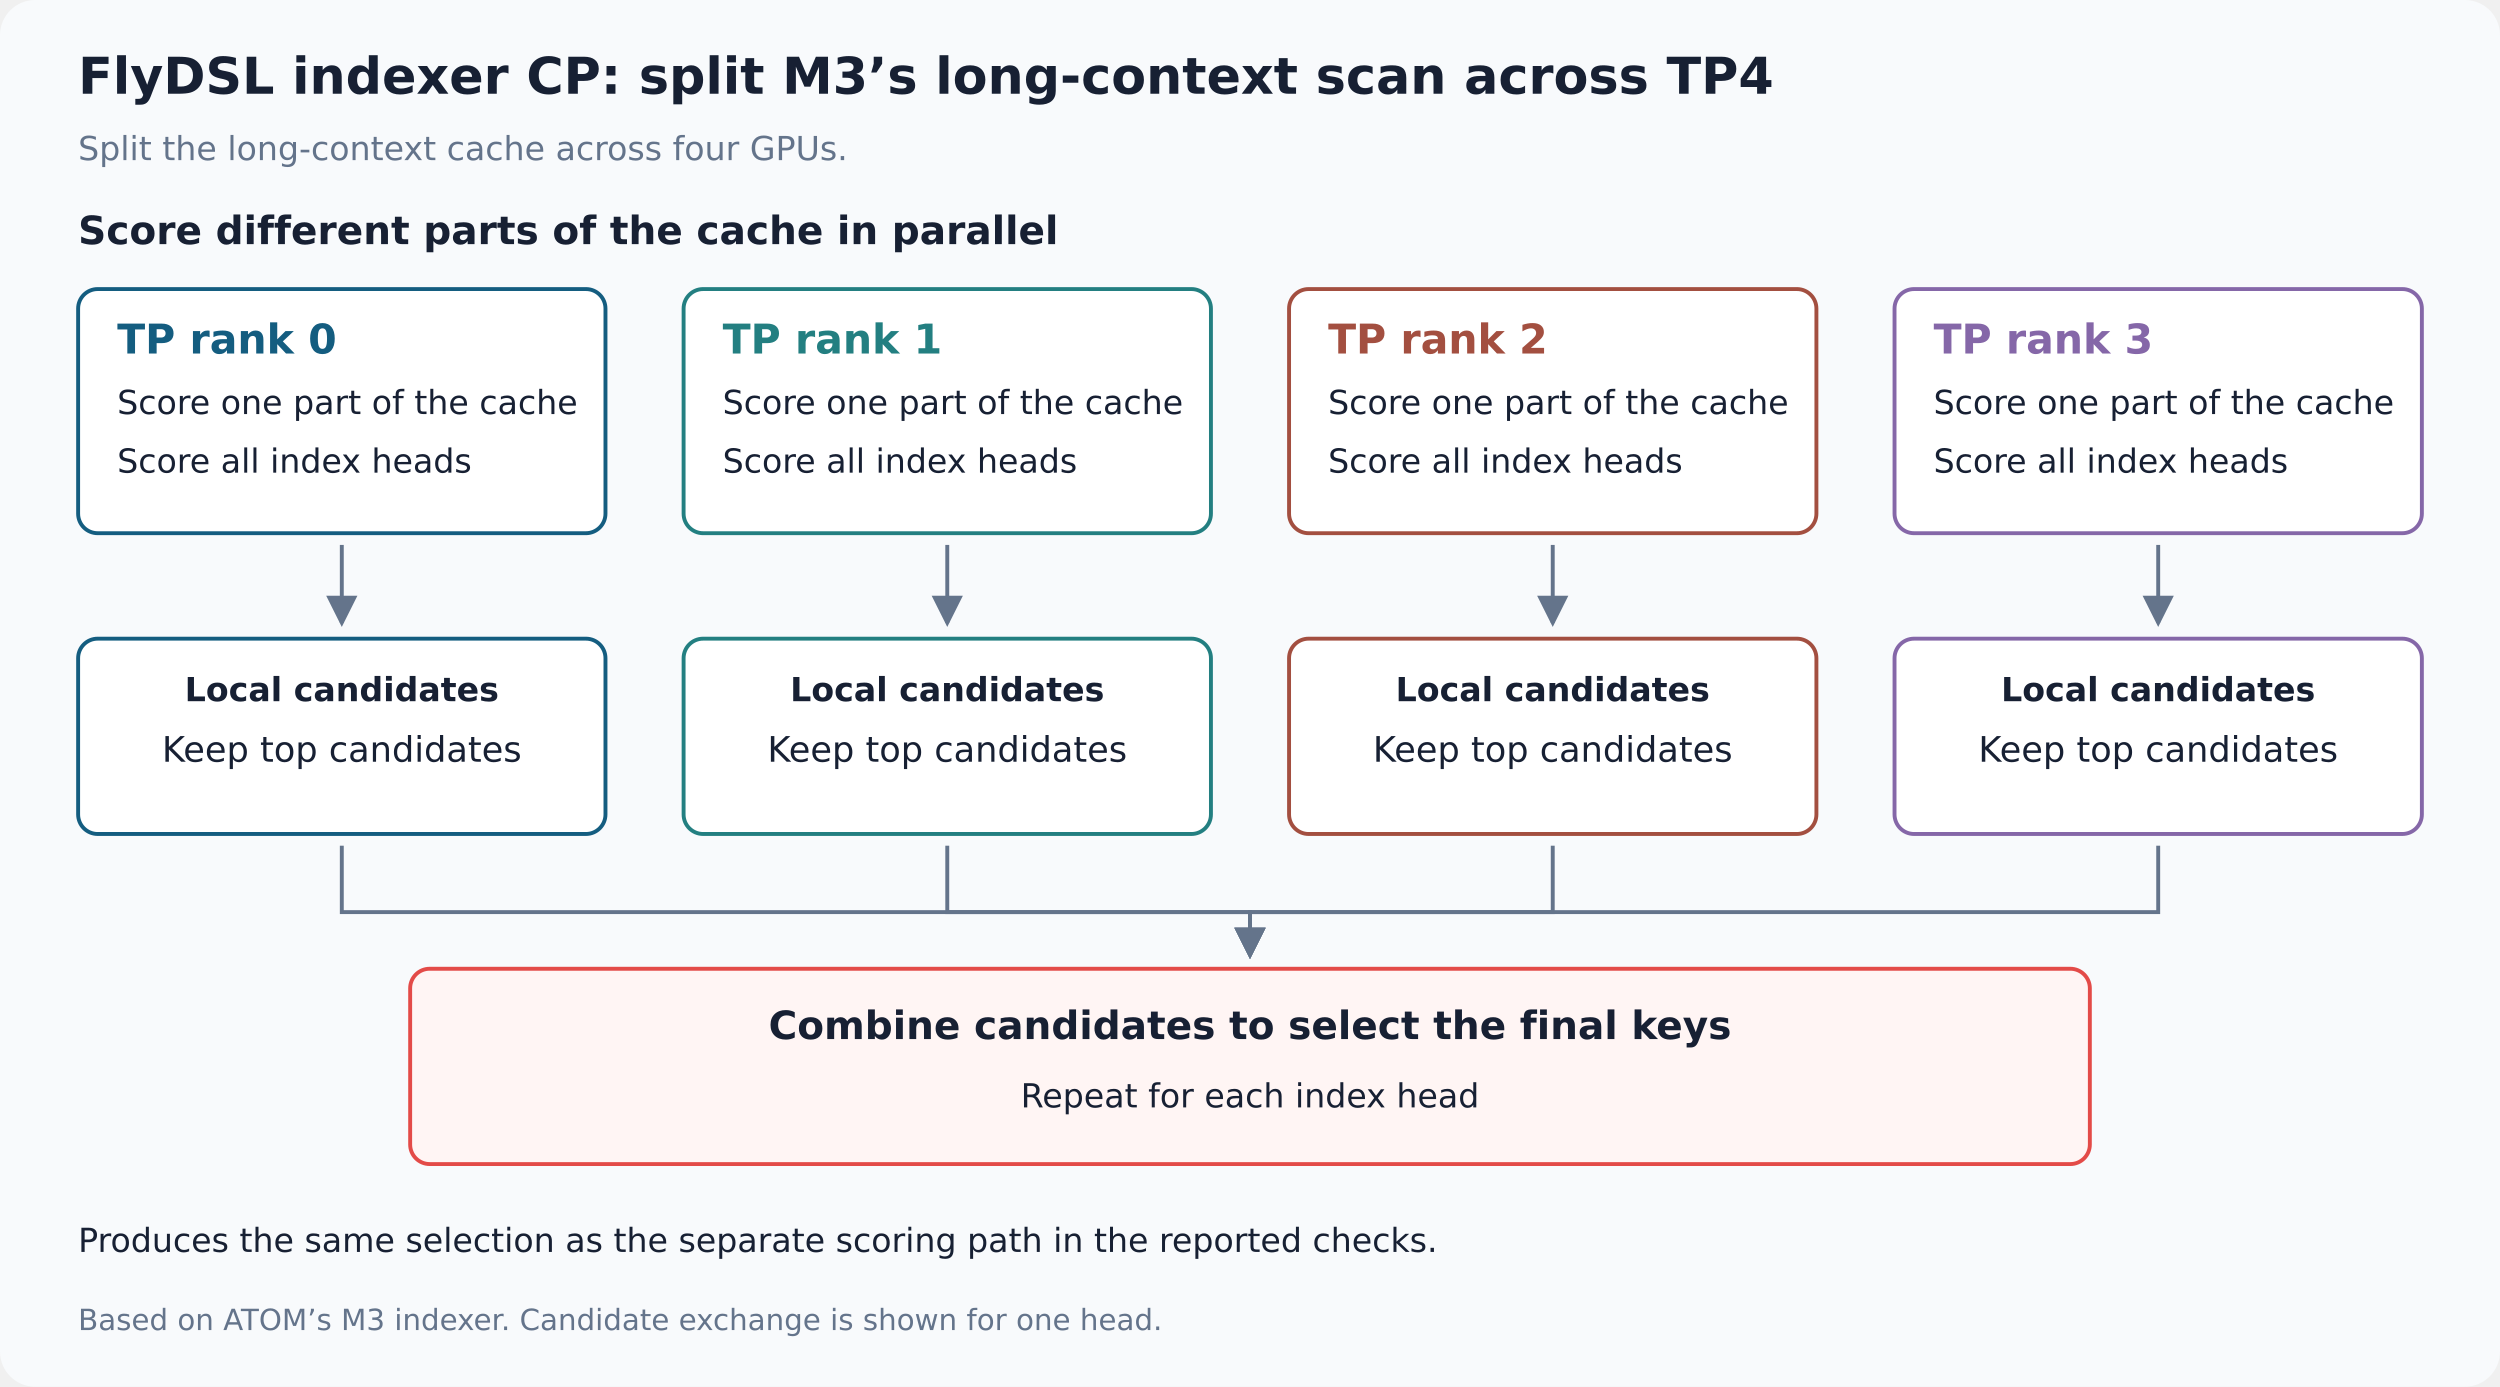
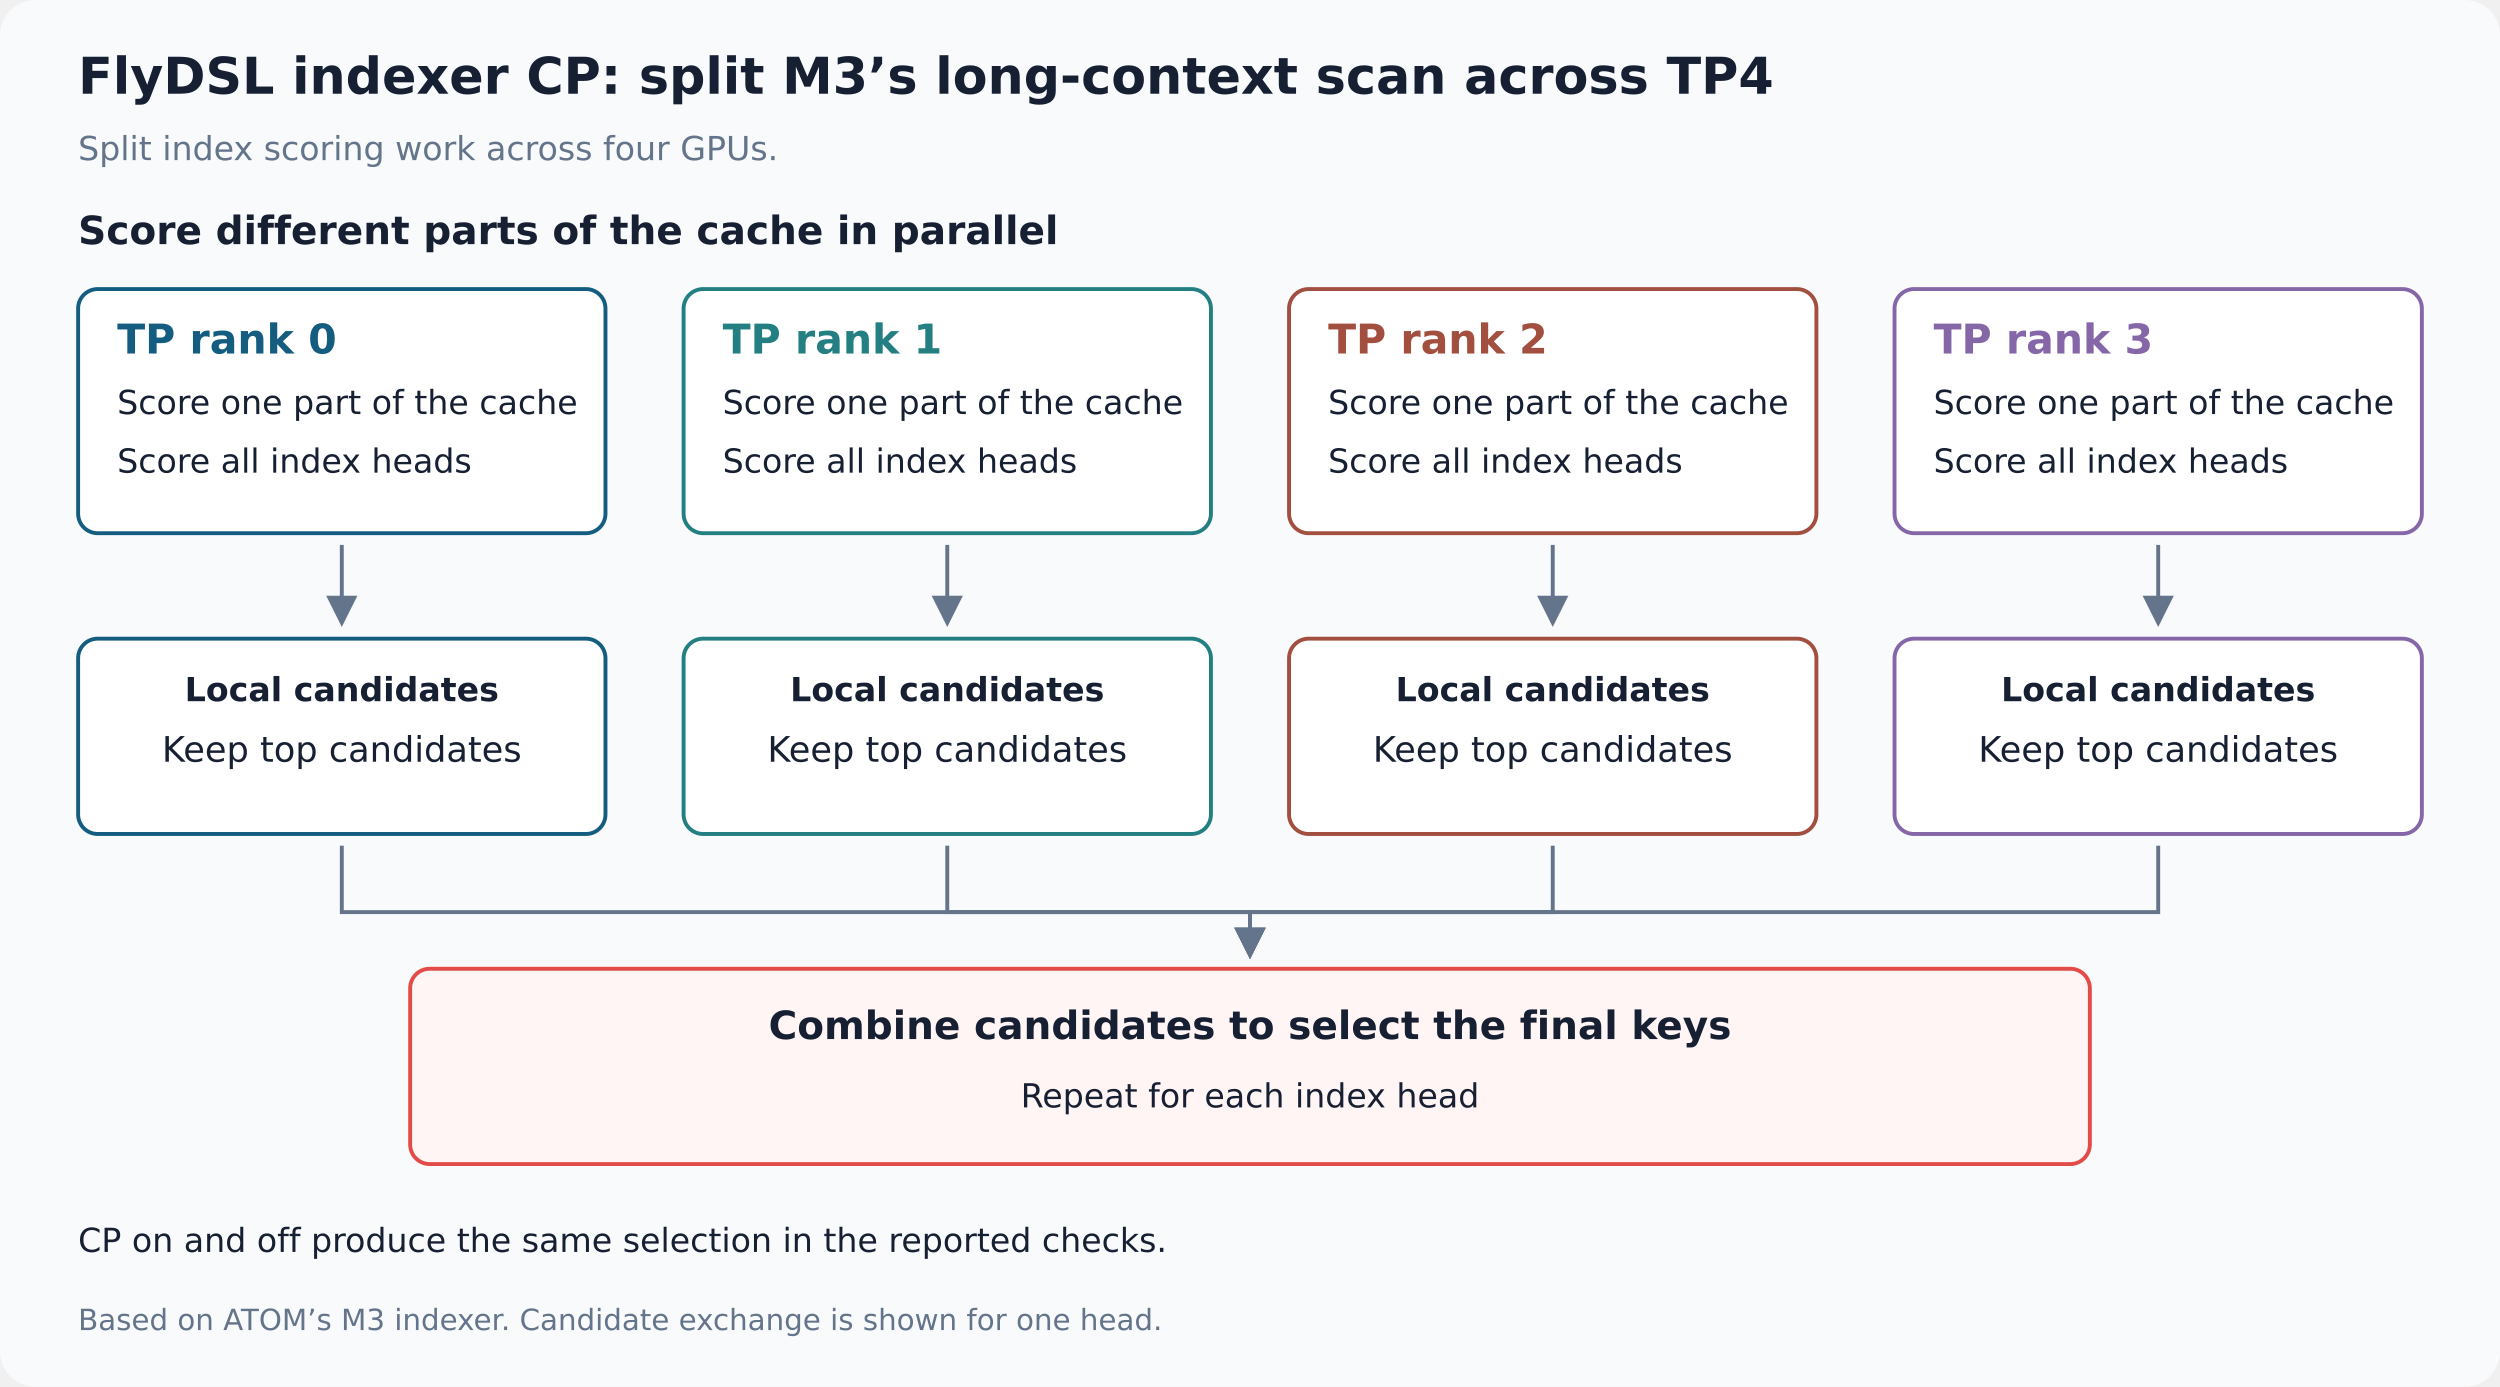
<svg xmlns="http://www.w3.org/2000/svg" width="1280" height="710" viewBox="0 0 1280 710" role="img" aria-labelledby="title desc">
  <defs>
    <marker id="arrow" markerWidth="8" markerHeight="8" refX="7" refY="4" orient="auto">
      <path d="M0 0 L8 4 L0 8" fill="#64748b" />
    </marker>
  </defs>
  <rect width="1280" height="710" rx="18" fill="#f8fafc" />
  <g font-family="DejaVu Sans,Arial,sans-serif" fill="#172033">
    <text x="40" y="48" font-size="26" font-weight="700" fill="#172033" text-anchor="start">FlyDSL indexer CP: split M3’s long-context scan across TP4</text>
-     <text x="40" y="82" font-size="17" font-weight="400" fill="#64748b" text-anchor="start">Split the long-context cache across four GPUs.</text>
+     <text x="40" y="82" font-size="17" font-weight="400" fill="#64748b" text-anchor="start">Split index scoring work across four GPUs.</text>
    <text x="40" y="125" font-size="20" font-weight="700" fill="#172033" text-anchor="start">Score different parts of the cache in parallel</text>
    <rect x="40" y="148" width="270" height="125" rx="10" fill="white" stroke="#145d80" stroke-width="2" />
    <text x="60" y="181" font-size="21" font-weight="700" fill="#145d80" text-anchor="start">TP rank 0</text>
    <text x="60" y="212" font-size="17" font-weight="400" fill="#172033" text-anchor="start">Score one part of the cache</text>
    <text x="60" y="242" font-size="17" font-weight="400" fill="#172033" text-anchor="start">Score all index heads</text>
    <path d="M175 279 V319" fill="none" stroke="#64748b" stroke-width="2" marker-end="url(#arrow)" />
    <rect x="40" y="327" width="270" height="100" rx="10" fill="white" stroke="#145d80" stroke-width="2" />
    <text x="175" y="359" font-size="17" font-weight="700" fill="#172033" text-anchor="middle">Local candidates</text>
    <text x="175" y="390" font-size="18" font-weight="400" fill="#172033" text-anchor="middle">Keep top candidates</text>
    <path d="M175 433 V467 H640 V489" fill="none" stroke="#64748b" stroke-width="2" marker-end="url(#arrow)" />
    <rect x="350" y="148" width="270" height="125" rx="10" fill="white" stroke="#237f81" stroke-width="2" />
    <text x="370" y="181" font-size="21" font-weight="700" fill="#237f81" text-anchor="start">TP rank 1</text>
    <text x="370" y="212" font-size="17" font-weight="400" fill="#172033" text-anchor="start">Score one part of the cache</text>
    <text x="370" y="242" font-size="17" font-weight="400" fill="#172033" text-anchor="start">Score all index heads</text>
    <path d="M485 279 V319" fill="none" stroke="#64748b" stroke-width="2" marker-end="url(#arrow)" />
    <rect x="350" y="327" width="270" height="100" rx="10" fill="white" stroke="#237f81" stroke-width="2" />
    <text x="485" y="359" font-size="17" font-weight="700" fill="#172033" text-anchor="middle">Local candidates</text>
    <text x="485" y="390" font-size="18" font-weight="400" fill="#172033" text-anchor="middle">Keep top candidates</text>
    <path d="M485 433 V467 H640 V489" fill="none" stroke="#64748b" stroke-width="2" marker-end="url(#arrow)" />
    <rect x="660" y="148" width="270" height="125" rx="10" fill="white" stroke="#a34f40" stroke-width="2" />
    <text x="680" y="181" font-size="21" font-weight="700" fill="#a34f40" text-anchor="start">TP rank 2</text>
    <text x="680" y="212" font-size="17" font-weight="400" fill="#172033" text-anchor="start">Score one part of the cache</text>
    <text x="680" y="242" font-size="17" font-weight="400" fill="#172033" text-anchor="start">Score all index heads</text>
    <path d="M795 279 V319" fill="none" stroke="#64748b" stroke-width="2" marker-end="url(#arrow)" />
    <rect x="660" y="327" width="270" height="100" rx="10" fill="white" stroke="#a34f40" stroke-width="2" />
    <text x="795" y="359" font-size="17" font-weight="700" fill="#172033" text-anchor="middle">Local candidates</text>
    <text x="795" y="390" font-size="18" font-weight="400" fill="#172033" text-anchor="middle">Keep top candidates</text>
    <path d="M795 433 V467 H640 V489" fill="none" stroke="#64748b" stroke-width="2" marker-end="url(#arrow)" />
    <rect x="970" y="148" width="270" height="125" rx="10" fill="white" stroke="#8567a8" stroke-width="2" />
    <text x="990" y="181" font-size="21" font-weight="700" fill="#8567a8" text-anchor="start">TP rank 3</text>
    <text x="990" y="212" font-size="17" font-weight="400" fill="#172033" text-anchor="start">Score one part of the cache</text>
    <text x="990" y="242" font-size="17" font-weight="400" fill="#172033" text-anchor="start">Score all index heads</text>
    <path d="M1105 279 V319" fill="none" stroke="#64748b" stroke-width="2" marker-end="url(#arrow)" />
    <rect x="970" y="327" width="270" height="100" rx="10" fill="white" stroke="#8567a8" stroke-width="2" />
    <text x="1105" y="359" font-size="17" font-weight="700" fill="#172033" text-anchor="middle">Local candidates</text>
    <text x="1105" y="390" font-size="18" font-weight="400" fill="#172033" text-anchor="middle">Keep top candidates</text>
    <path d="M1105 433 V467 H640 V489" fill="none" stroke="#64748b" stroke-width="2" marker-end="url(#arrow)" />
    <rect x="210" y="496" width="860" height="100" rx="10" fill="#fff5f4" stroke="#e34b48" stroke-width="2" />
    <text x="640" y="532" font-size="20" font-weight="700" fill="#172033" text-anchor="middle">Combine candidates to select the final keys</text>
    <text x="640" y="567" font-size="17" font-weight="400" fill="#172033" text-anchor="middle">Repeat for each index head</text>
-     <text x="40" y="641" font-size="17" font-weight="500" fill="#172033" text-anchor="start">Produces the same selection as the separate scoring path in the reported checks.</text>
+     <text x="40" y="641" font-size="17" font-weight="500" fill="#172033" text-anchor="start">CP on and off produce the same selection in the reported checks.</text>
    <text x="40" y="681" font-size="15" font-weight="400" fill="#64748b" text-anchor="start">Based on ATOM’s M3 indexer. Candidate exchange is shown for one head.</text>
  </g>
</svg>
